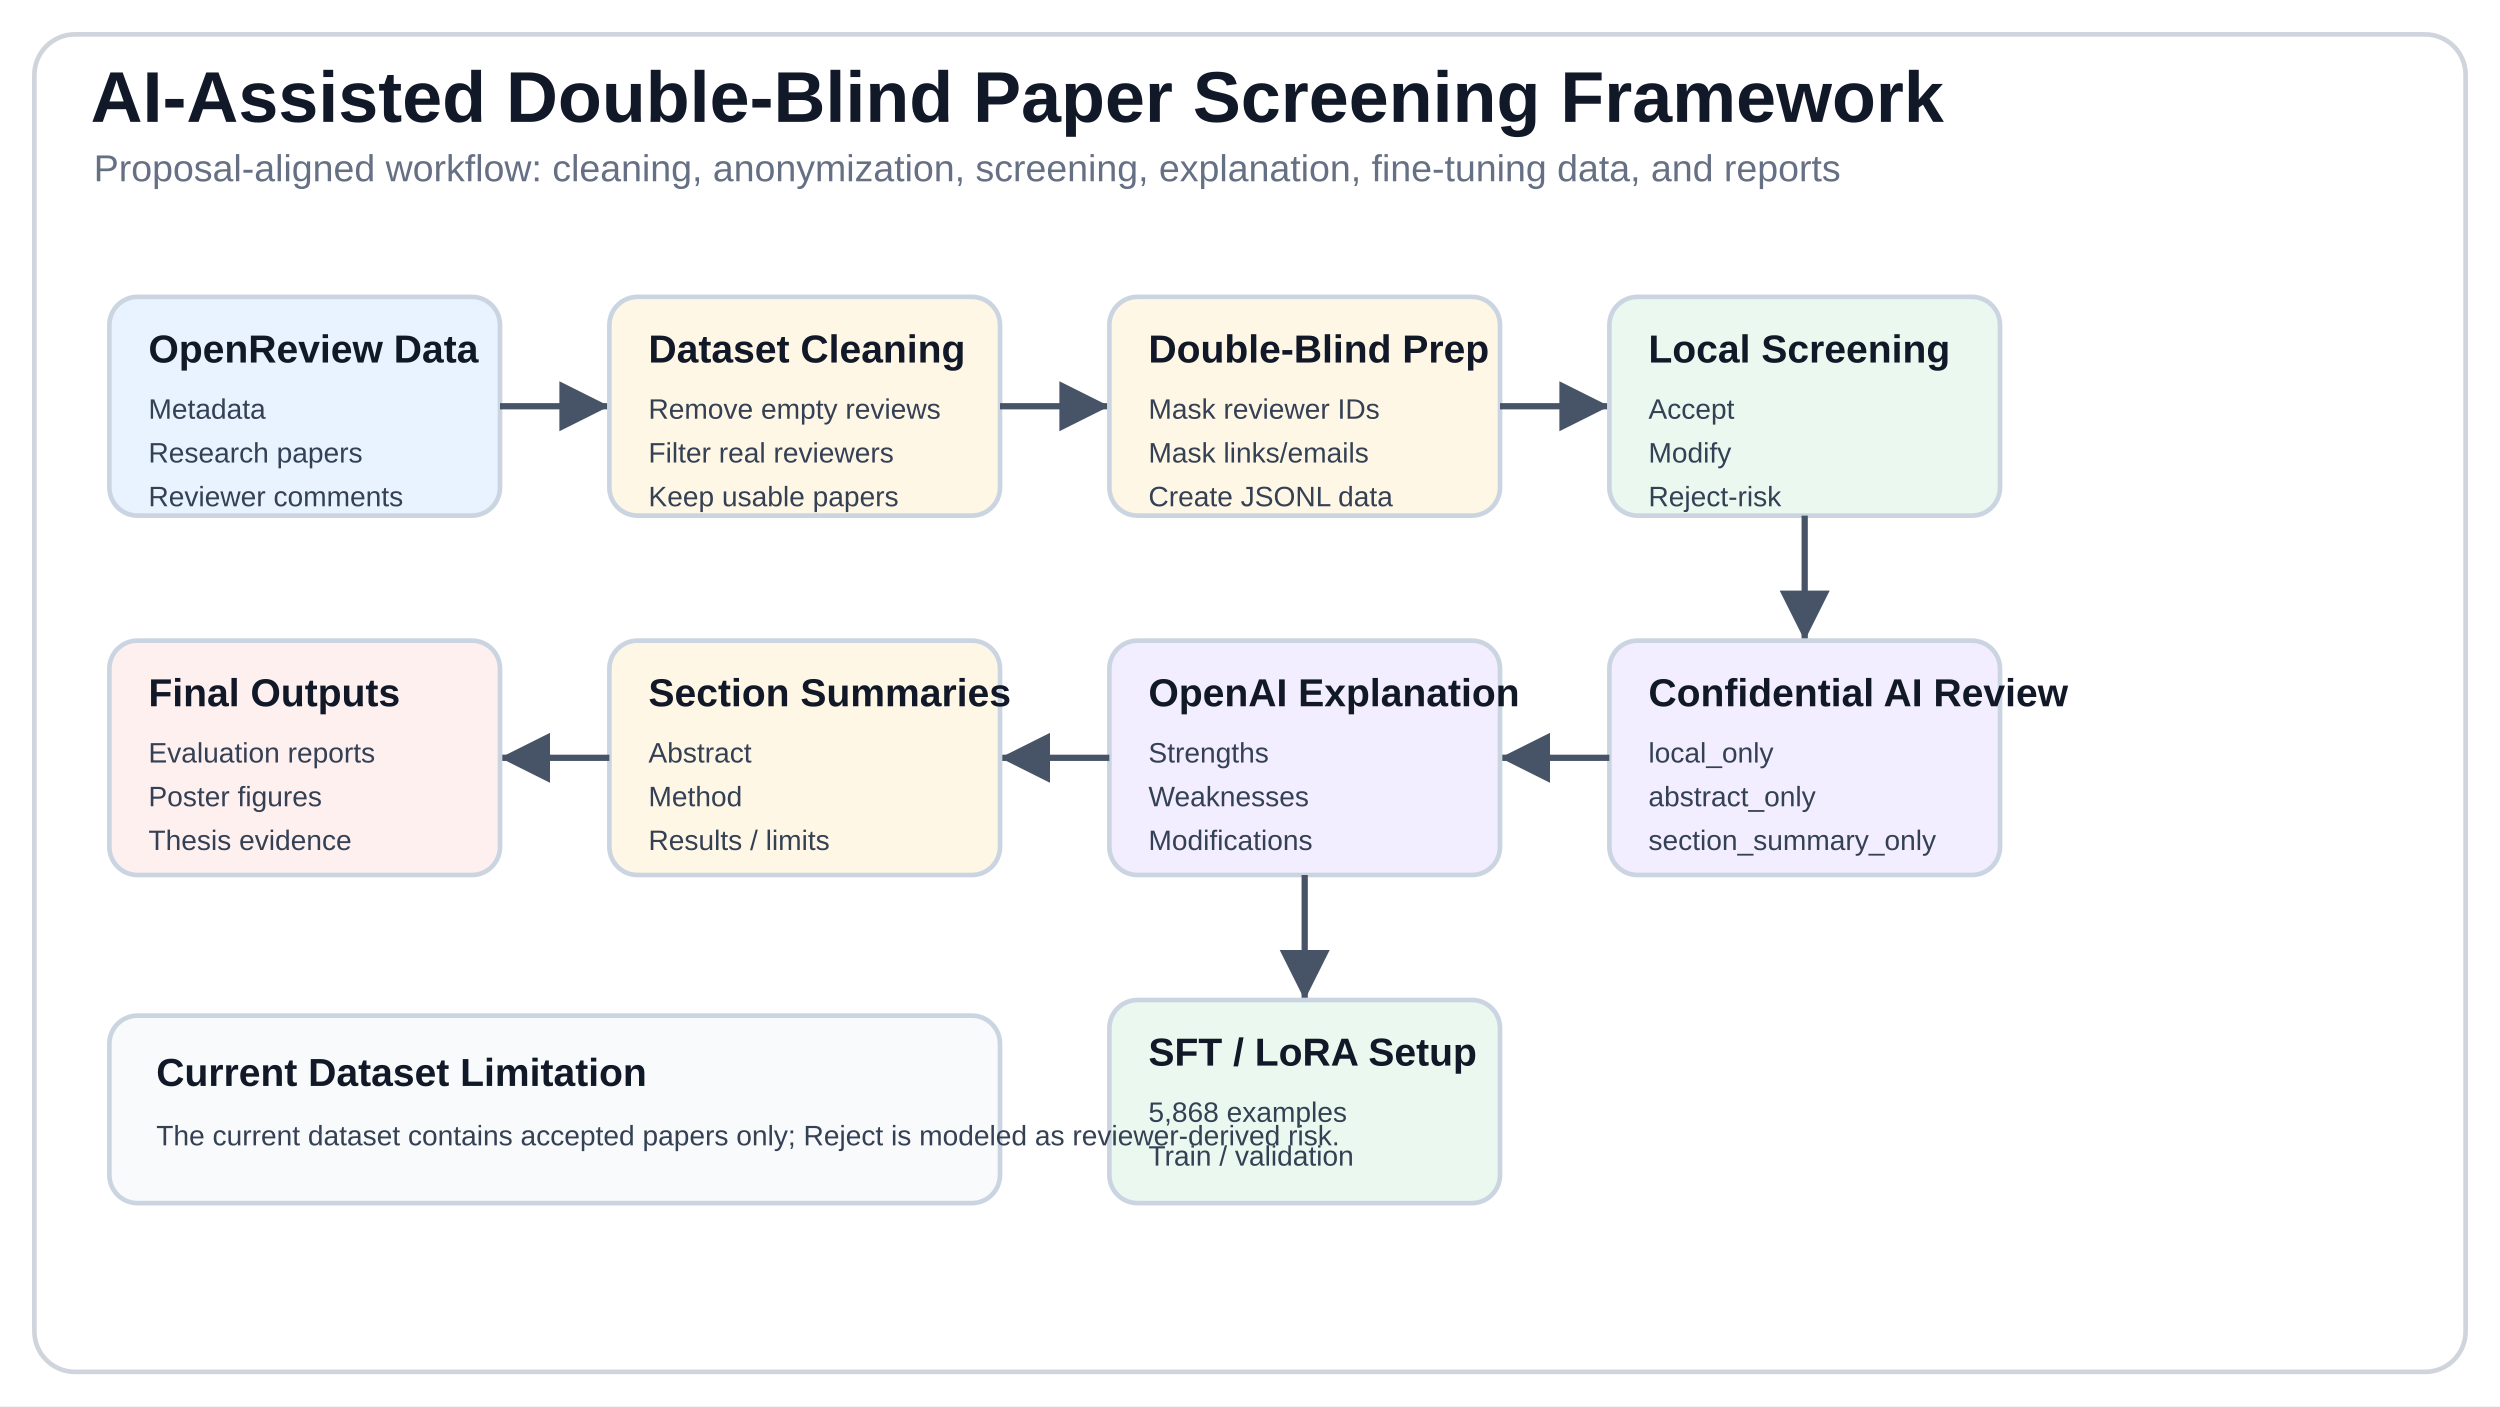
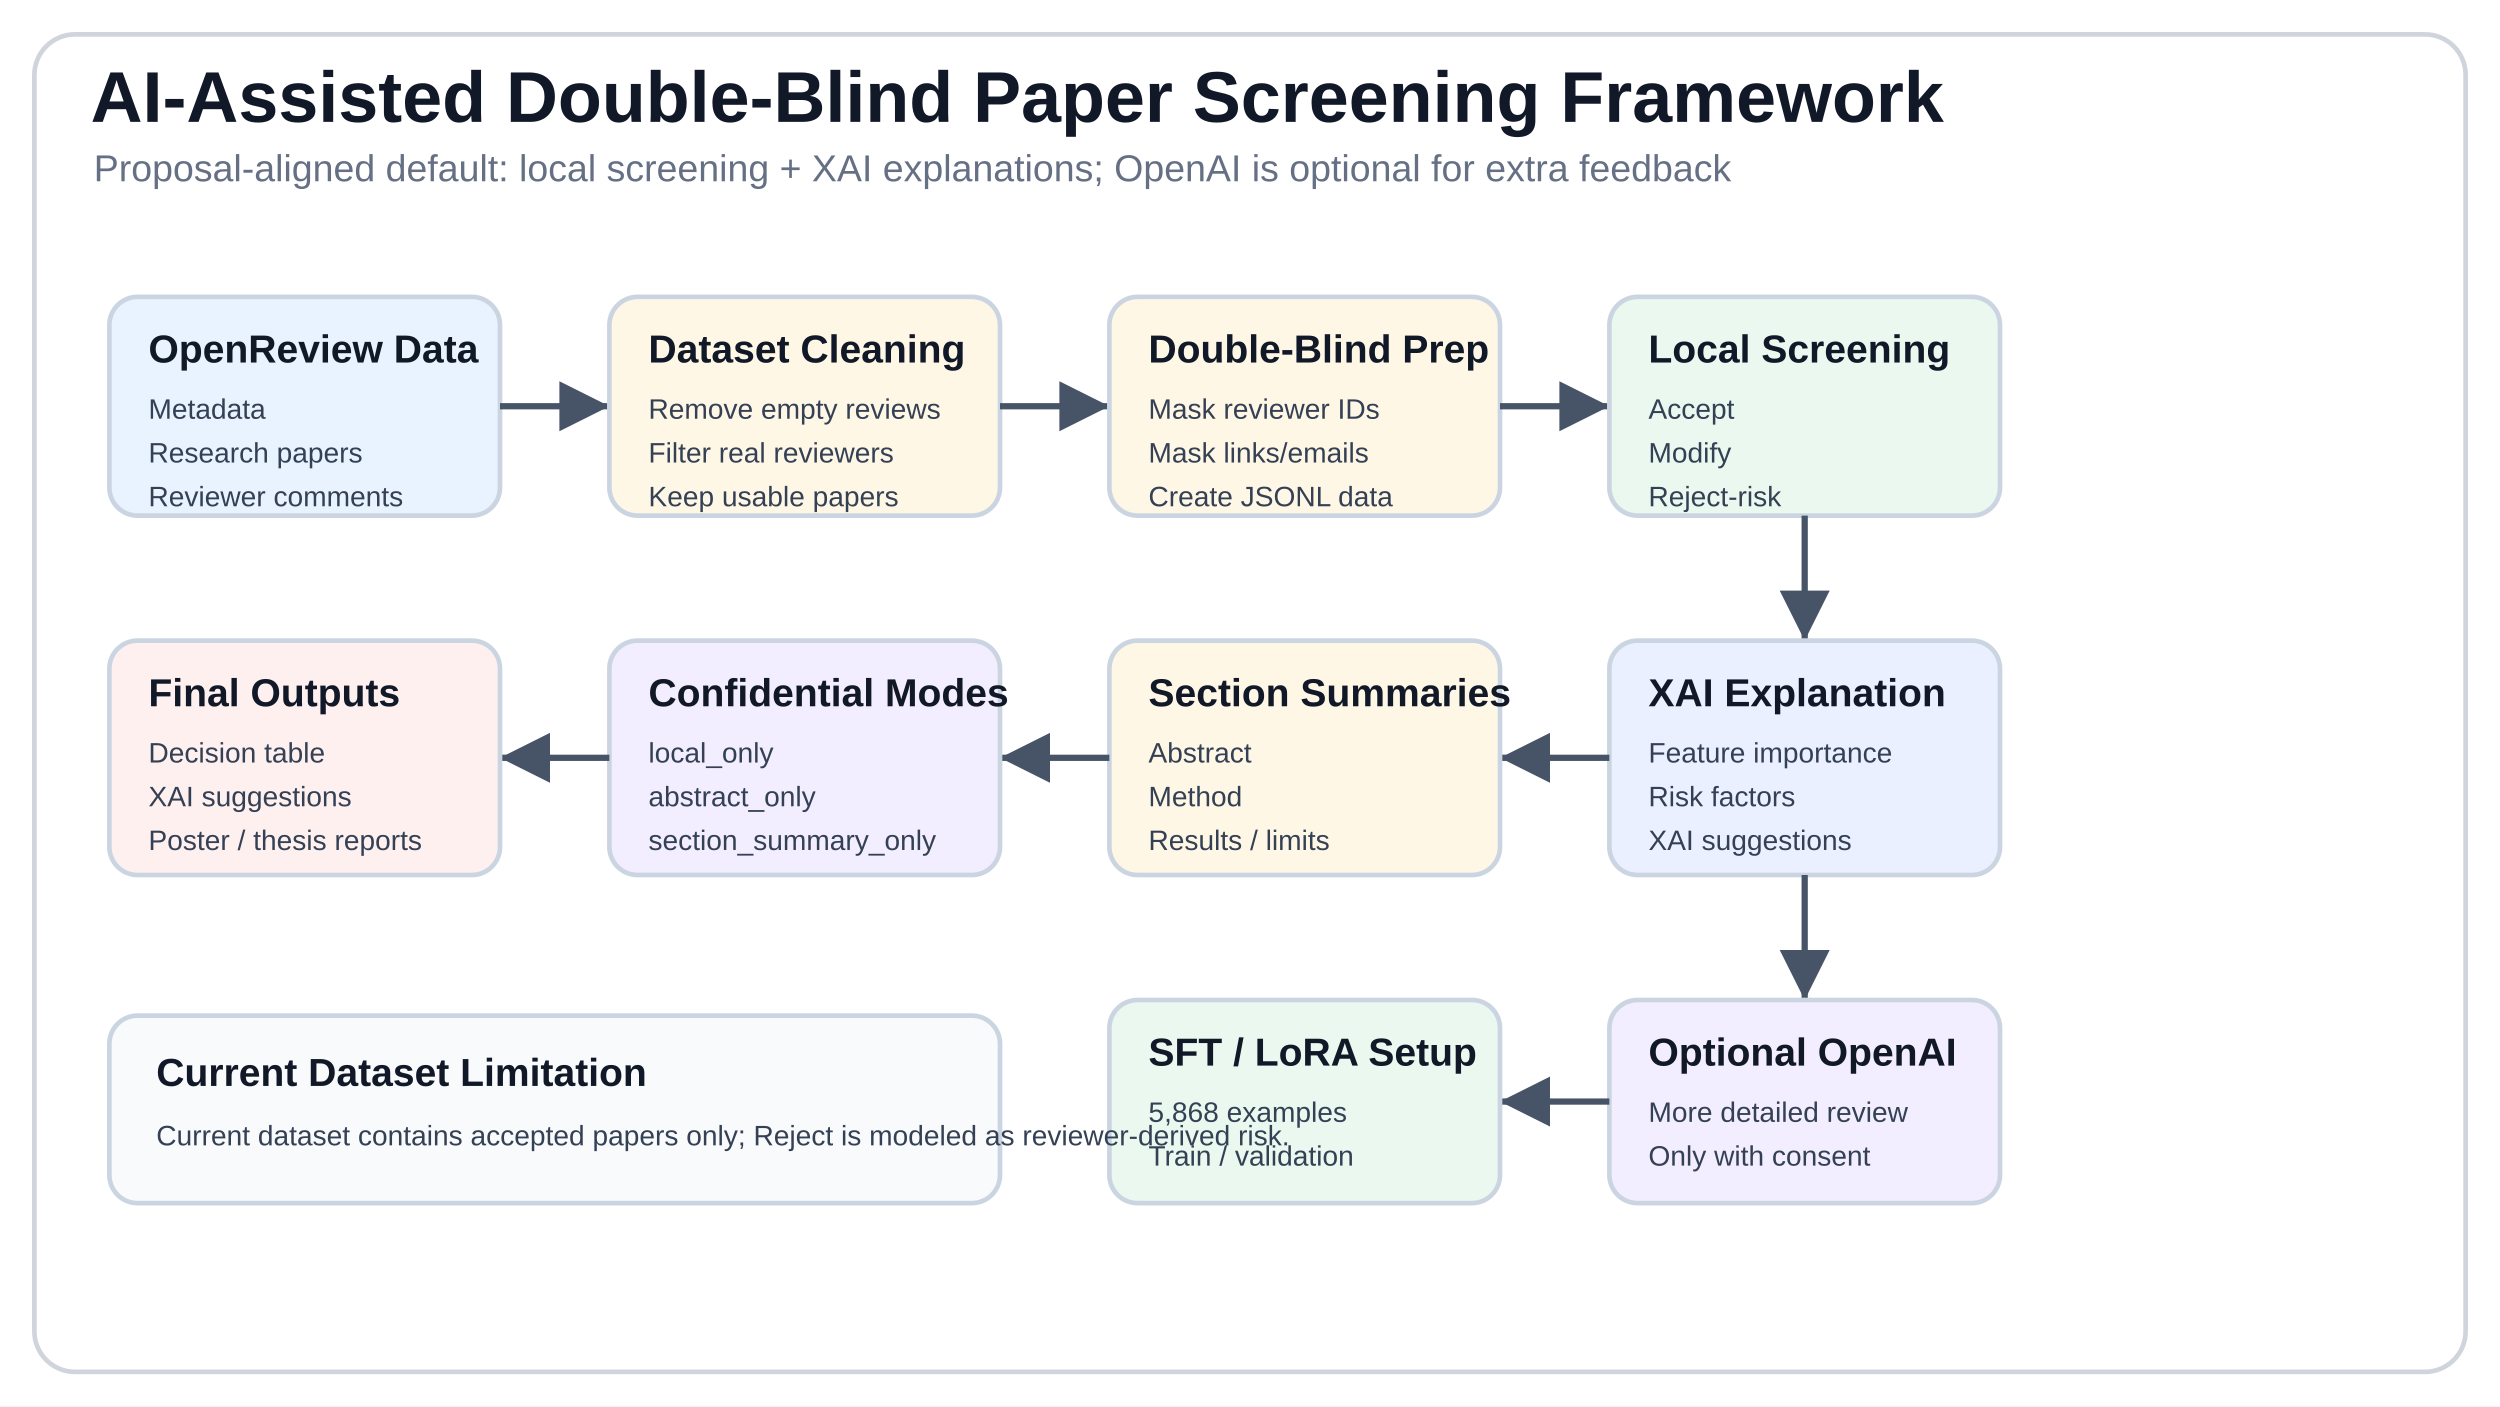
<svg xmlns="http://www.w3.org/2000/svg" width="1600" height="900" viewBox="0 0 1600 900" role="img" aria-label="System architecture diagram">
  <style>
text{font-family:-apple-system,BlinkMacSystemFont,Segoe UI,Arial,sans-serif;fill:#111827}
.title{font-size:46px;font-weight:850}
.subtitle{font-size:24px;fill:#667085}
.box-title{font-size:25px;font-weight:800}
.box-text{font-size:18px;fill:#344054}
.arrow{stroke:#475467;stroke-width:4;fill:none;marker-end:url(#arrow)}
.box{fill:#ffffff;stroke:#cbd5e1;stroke-width:3}
- .data{fill:#e8f3ff}.process{fill:#fff7e6}.model{fill:#eaf8ef}.ai{fill:#f2edff}.output{fill:#fff0f0}
+ .data{fill:#e8f3ff}.process{fill:#fff7e6}.model{fill:#eaf8ef}.xai{fill:#eaf0ff}.ai{fill:#f2edff}.output{fill:#fff0f0}
</style>
  <defs>
    <marker id="arrow" markerWidth="12" markerHeight="12" refX="10" refY="6" orient="auto">
      <path d="M2,2 L10,6 L2,10 Z" fill="#475467" />
    </marker>
  </defs>
  <rect x="0" y="0" width="1600" height="900" fill="#ffffff" />
  <rect x="22" y="22" width="1556" height="856" rx="26" fill="#ffffff" stroke="#d0d5dd" stroke-width="3" />
  <text x="58" y="78" class="title">AI-Assisted Double-Blind Paper Screening Framework</text>
-   <text x="60" y="116" class="subtitle">Proposal-aligned workflow: cleaning, anonymization, screening, explanation, fine-tuning data, and reports</text>
+   <text x="60" y="116" class="subtitle">Proposal-aligned default: local screening + XAI explanations; OpenAI is optional for extra feedback</text>
  <rect x="70" y="190" width="250" height="140" rx="18" class="box data" />
  <text x="95" y="232" class="box-title">OpenReview Data</text>
  <text x="95" y="268" class="box-text">Metadata</text>
  <text x="95" y="296" class="box-text">Research papers</text>
  <text x="95" y="324" class="box-text">Reviewer comments</text>
  <path d="M320 260 L390 260" class="arrow" />
  <rect x="390" y="190" width="250" height="140" rx="18" class="box process" />
  <text x="415" y="232" class="box-title">Dataset Cleaning</text>
  <text x="415" y="268" class="box-text">Remove empty reviews</text>
  <text x="415" y="296" class="box-text">Filter real reviewers</text>
  <text x="415" y="324" class="box-text">Keep usable papers</text>
  <path d="M640 260 L710 260" class="arrow" />
  <rect x="710" y="190" width="250" height="140" rx="18" class="box process" />
  <text x="735" y="232" class="box-title">Double-Blind Prep</text>
  <text x="735" y="268" class="box-text">Mask reviewer IDs</text>
  <text x="735" y="296" class="box-text">Mask links/emails</text>
  <text x="735" y="324" class="box-text">Create JSONL data</text>
  <path d="M960 260 L1030 260" class="arrow" />
  <rect x="1030" y="190" width="250" height="140" rx="18" class="box model" />
  <text x="1055" y="232" class="box-title">Local Screening</text>
  <text x="1055" y="268" class="box-text">Accept</text>
  <text x="1055" y="296" class="box-text">Modify</text>
  <text x="1055" y="324" class="box-text">Reject-risk</text>
  <path d="M1155 330 L1155 410" class="arrow" />
-   <rect x="1030" y="410" width="250" height="150" rx="18" class="box ai" />
-   <text x="1055" y="452" class="box-title">Confidential AI Review</text>
-   <text x="1055" y="488" class="box-text">local_only</text>
-   <text x="1055" y="516" class="box-text">abstract_only</text>
-   <text x="1055" y="544" class="box-text">section_summary_only</text>
+   <rect x="1030" y="410" width="250" height="150" rx="18" class="box xai" />
+   <text x="1055" y="452" class="box-title">XAI Explanation</text>
+   <text x="1055" y="488" class="box-text">Feature importance</text>
+   <text x="1055" y="516" class="box-text">Risk factors</text>
+   <text x="1055" y="544" class="box-text">XAI suggestions</text>
  <path d="M1030 485 L960 485" class="arrow" />
-   <rect x="710" y="410" width="250" height="150" rx="18" class="box ai" />
-   <text x="735" y="452" class="box-title">OpenAI Explanation</text>
-   <text x="735" y="488" class="box-text">Strengths</text>
-   <text x="735" y="516" class="box-text">Weaknesses</text>
-   <text x="735" y="544" class="box-text">Modifications</text>
-   <path d="M835 560 L835 640" class="arrow" />
+   <rect x="710" y="410" width="250" height="150" rx="18" class="box process" />
+   <text x="735" y="452" class="box-title">Section Summaries</text>
+   <text x="735" y="488" class="box-text">Abstract</text>
+   <text x="735" y="516" class="box-text">Method</text>
+   <text x="735" y="544" class="box-text">Results / limits</text>
+   <path d="M710 485 L640 485" class="arrow" />
+   <rect x="390" y="410" width="250" height="150" rx="18" class="box ai" />
+   <text x="415" y="452" class="box-title">Confidential Modes</text>
+   <text x="415" y="488" class="box-text">local_only</text>
+   <text x="415" y="516" class="box-text">abstract_only</text>
+   <text x="415" y="544" class="box-text">section_summary_only</text>
+   <path d="M390 485 L320 485" class="arrow" />
+   <rect x="70" y="410" width="250" height="150" rx="18" class="box output" />
+   <text x="95" y="452" class="box-title">Final Outputs</text>
+   <text x="95" y="488" class="box-text">Decision table</text>
+   <text x="95" y="516" class="box-text">XAI suggestions</text>
+   <text x="95" y="544" class="box-text">Poster / thesis reports</text>
+   <path d="M1155 560 L1155 640" class="arrow" />
+   <rect x="1030" y="640" width="250" height="130" rx="18" class="box ai" />
+   <text x="1055" y="682" class="box-title">Optional OpenAI</text>
+   <text x="1055" y="718" class="box-text">More detailed review</text>
+   <text x="1055" y="746" class="box-text">Only with consent</text>
+   <path d="M1030 705 L960 705" class="arrow" />
  <rect x="710" y="640" width="250" height="130" rx="18" class="box model" />
  <text x="735" y="682" class="box-title">SFT / LoRA Setup</text>
  <text x="735" y="718" class="box-text">5,868 examples</text>
  <text x="735" y="746" class="box-text">Train / validation</text>
-   <path d="M710 485 L640 485" class="arrow" />
-   <rect x="390" y="410" width="250" height="150" rx="18" class="box process" />
-   <text x="415" y="452" class="box-title">Section Summaries</text>
-   <text x="415" y="488" class="box-text">Abstract</text>
-   <text x="415" y="516" class="box-text">Method</text>
-   <text x="415" y="544" class="box-text">Results / limits</text>
-   <path d="M390 485 L320 485" class="arrow" />
-   <rect x="70" y="410" width="250" height="150" rx="18" class="box output" />
-   <text x="95" y="452" class="box-title">Final Outputs</text>
-   <text x="95" y="488" class="box-text">Evaluation reports</text>
-   <text x="95" y="516" class="box-text">Poster figures</text>
-   <text x="95" y="544" class="box-text">Thesis evidence</text>
  <rect x="70" y="650" width="570" height="120" rx="18" fill="#f8fafc" stroke="#cbd5e1" stroke-width="3" />
  <text x="100" y="695" class="box-title">Current Dataset Limitation</text>
-   <text x="100" y="733" class="box-text">The current dataset contains accepted papers only; Reject is modeled as reviewer-derived risk.</text>
+   <text x="100" y="733" class="box-text">Current dataset contains accepted papers only; Reject is modeled as reviewer-derived risk.</text>
</svg>
